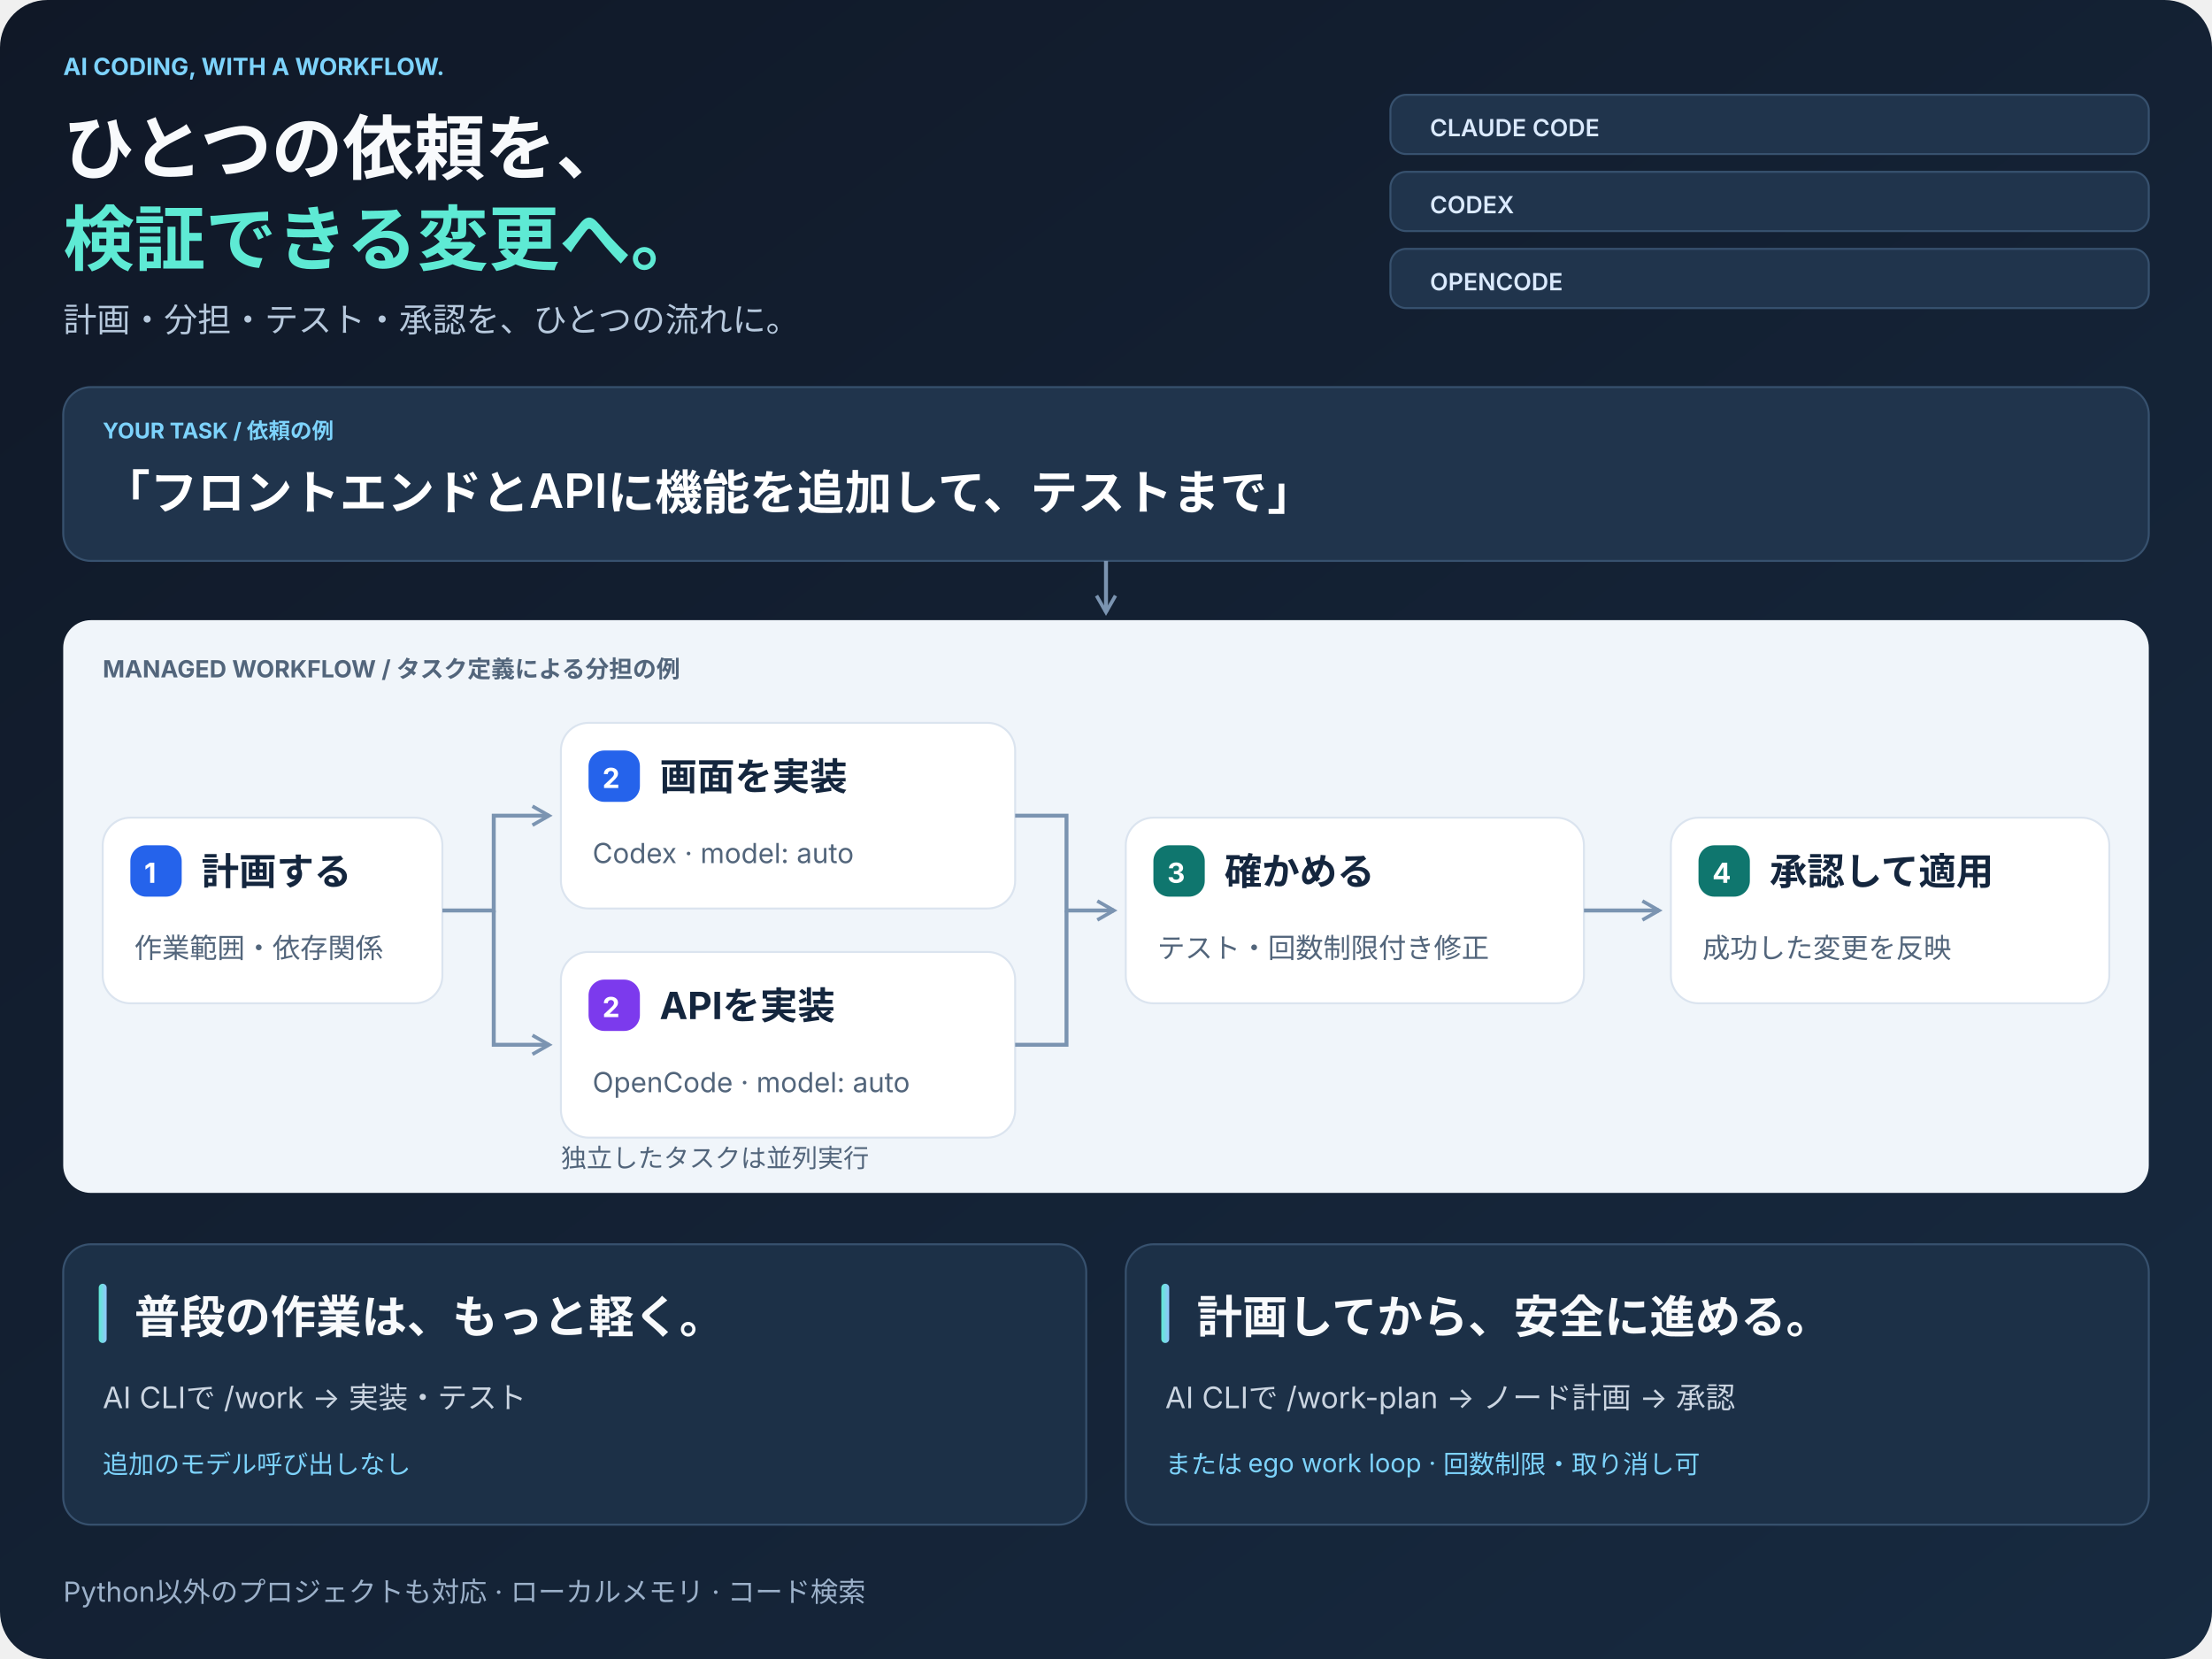
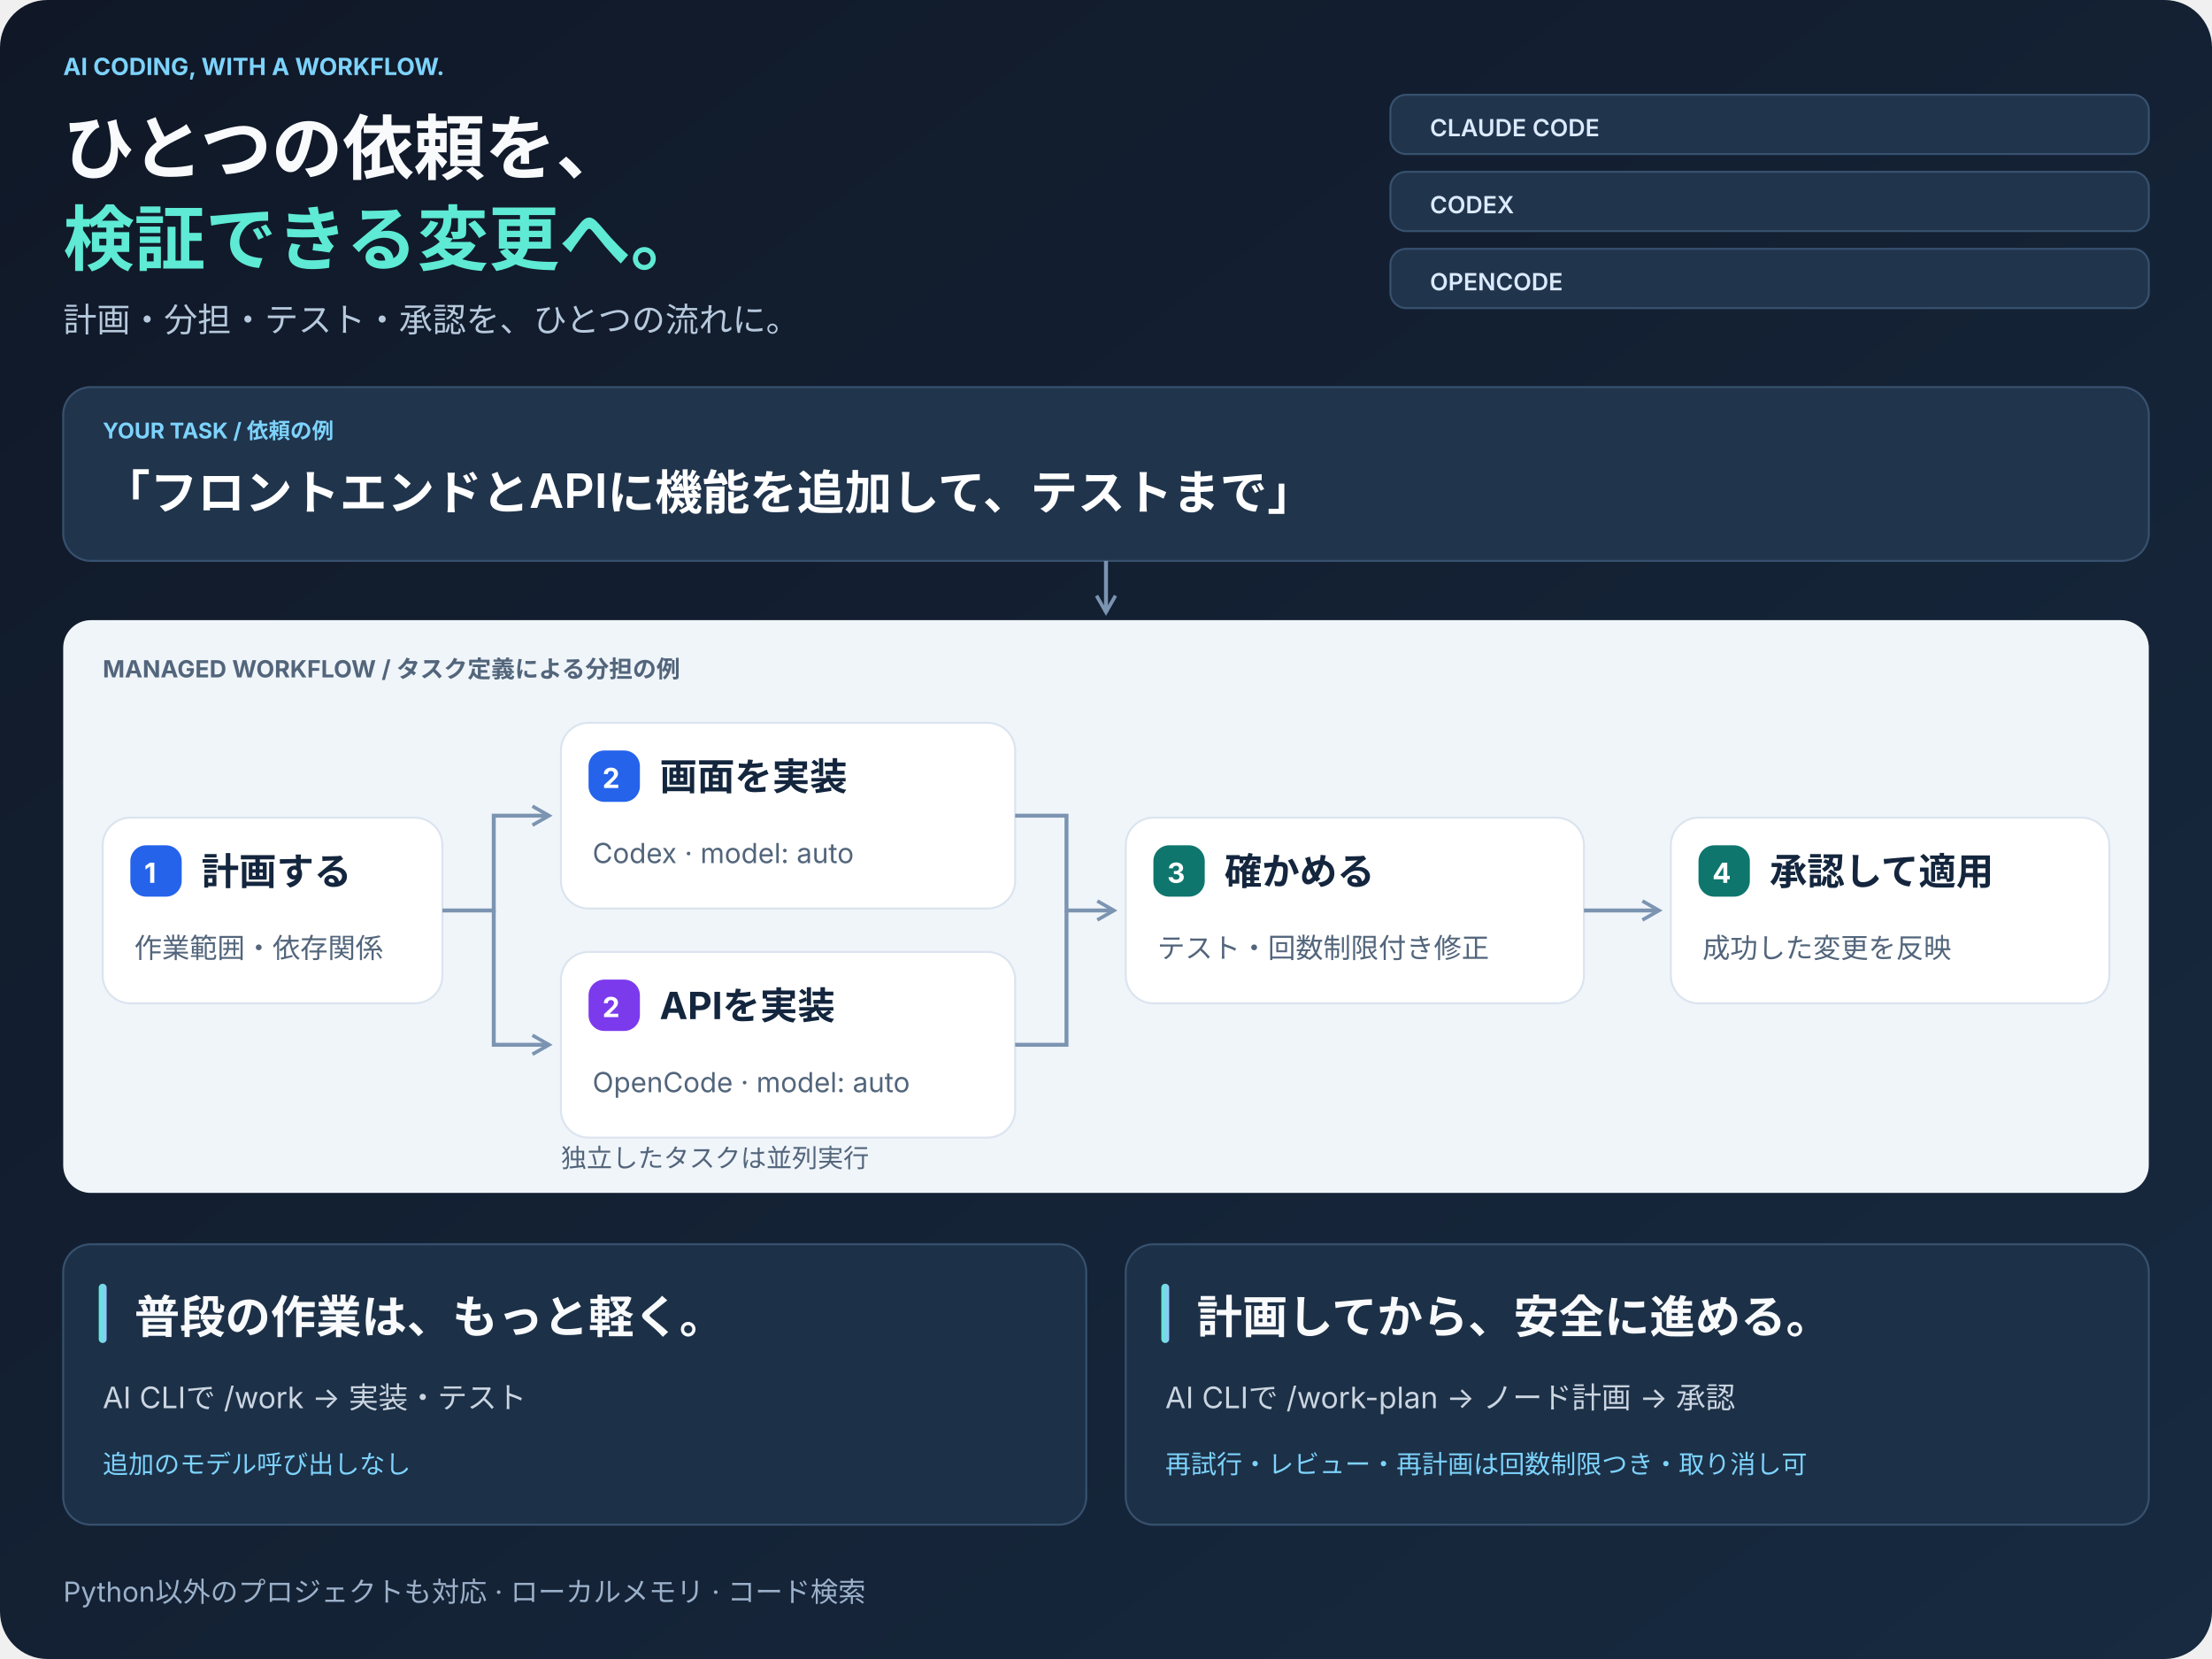
<svg xmlns="http://www.w3.org/2000/svg" width="1120" height="840" viewBox="0 0 1120 840" role="img" aria-labelledby="title desc">
  <defs>
    <linearGradient id="bg" x2="1" y2="1">
      <stop stop-color="#101827" />
      <stop offset="1" stop-color="#172a40" />
    </linearGradient>
    <linearGradient id="accent">
      <stop stop-color="#5eead4" />
      <stop offset="1" stop-color="#93c5fd" />
    </linearGradient>
    <marker id="arrow" viewBox="0 0 10 10" refX="8" refY="5" markerWidth="6" markerHeight="6" orient="auto-start-reverse">
      <path d="M1 1 L8 5 L1 9" fill="none" stroke="#7b94b1" stroke-width="1.5" />
    </marker>
  </defs>
  <rect width="1120" height="840" rx="24" fill="url(#bg)" />
  <g font-family="-apple-system,BlinkMacSystemFont,'Segoe UI','Noto Sans JP','Hiragino Kaku Gothic ProN',Meiryo,sans-serif">
    <text x="32" y="38" font-size="12" fill="#7dd3fc" font-weight="700">AI CODING, WITH A WORKFLOW.</text>
    <text x="32" y="88" font-size="36" fill="#f8fafc" font-weight="750">ひとつの依頼を、</text>
    <text x="32" y="134" font-size="36" fill="#5eead4" font-weight="750">検証できる変更へ。</text>
    <text x="32" y="168" font-size="17" fill="#b7c9dd" font-weight="400">計画・分担・テスト・承認を、ひとつの流れに。</text>
    <rect x="704" y="48" width="384" height="30" rx="8" fill="#20344c" stroke="#37516e" />
    <text x="724" y="69" font-size="12" fill="#dbeafe" font-weight="600">CLAUDE CODE</text>
    <rect x="704" y="87" width="384" height="30" rx="8" fill="#20344c" stroke="#37516e" />
    <text x="724" y="108" font-size="12" fill="#dbeafe" font-weight="600">CODEX</text>
    <rect x="704" y="126" width="384" height="30" rx="8" fill="#20344c" stroke="#37516e" />
    <text x="724" y="147" font-size="12" fill="#dbeafe" font-weight="600">OPENCODE</text>
    <rect x="32" y="196" width="1056" height="88" rx="14" fill="#20344c" stroke="#37516e" />
    <text x="52" y="222" font-size="11" fill="#7dd3fc" font-weight="700">YOUR TASK / 依頼の例</text>
    <text x="52" y="258" font-size="24" fill="#fff" font-weight="600">「フロントエンドとAPIに機能を追加して、テストまで」</text>
    <path d="M560 284 V310" fill="none" stroke="#7b94b1" stroke-width="2" marker-end="url(#arrow)" />
    <rect x="32" y="314" width="1056" height="290" rx="14" fill="#f0f5fa" stroke="none" />
    <text x="52" y="343" font-size="12" fill="#52657b" font-weight="700">MANAGED WORKFLOW / タスク定義による分担の例</text>
    <rect x="52" y="414" width="172" height="94" rx="14" fill="#fff" stroke="#dbe4ef" />
    <rect x="66" y="428" width="26" height="26" rx="8" fill="#2563eb" stroke="none" />
    <text x="73" y="447" font-size="14" fill="#fff" font-weight="700">1</text>
    <text x="102" y="448" font-size="19" fill="#14263e" font-weight="700">計画する</text>
    <text x="68" y="485" font-size="14" fill="#52657b" font-weight="400">作業範囲・依存関係</text>
    <rect x="284" y="366" width="230" height="94" rx="14" fill="#fff" stroke="#dbe4ef" />
    <rect x="298" y="380" width="26" height="26" rx="8" fill="#2563eb" stroke="none" />
    <text x="305" y="399" font-size="14" fill="#fff" font-weight="700">2</text>
    <text x="334" y="400" font-size="19" fill="#14263e" font-weight="700">画面を実装</text>
    <text x="300" y="437" font-size="14" fill="#52657b" font-weight="400">Codex · model: auto</text>
    <rect x="284" y="482" width="230" height="94" rx="14" fill="#fff" stroke="#dbe4ef" />
    <rect x="298" y="496" width="26" height="26" rx="8" fill="#7c3aed" stroke="none" />
    <text x="305" y="515" font-size="14" fill="#fff" font-weight="700">2</text>
    <text x="334" y="516" font-size="19" fill="#14263e" font-weight="700">APIを実装</text>
    <text x="300" y="553" font-size="14" fill="#52657b" font-weight="400">OpenCode · model: auto</text>
    <rect x="570" y="414" width="232" height="94" rx="14" fill="#fff" stroke="#dbe4ef" />
    <rect x="584" y="428" width="26" height="26" rx="8" fill="#0f766e" stroke="none" />
    <text x="591" y="447" font-size="14" fill="#fff" font-weight="700">3</text>
    <text x="620" y="448" font-size="19" fill="#14263e" font-weight="700">確かめる</text>
    <text x="586" y="485" font-size="14" fill="#52657b" font-weight="400">テスト・回数制限付き修正</text>
    <rect x="846" y="414" width="222" height="94" rx="14" fill="#fff" stroke="#dbe4ef" />
    <rect x="860" y="428" width="26" height="26" rx="8" fill="#0f766e" stroke="none" />
    <text x="867" y="447" font-size="14" fill="#fff" font-weight="700">4</text>
    <text x="896" y="448" font-size="19" fill="#14263e" font-weight="700">承認して適用</text>
    <text x="862" y="485" font-size="14" fill="#52657b" font-weight="400">成功した変更を反映</text>
    <path d="M224 461 H250 V413 H278" fill="none" stroke="#7b94b1" stroke-width="2" marker-end="url(#arrow)" />
    <path d="M250 461 V529 H278" fill="none" stroke="#7b94b1" stroke-width="2" marker-end="url(#arrow)" />
    <path d="M514 413 H540 V461 H564" fill="none" stroke="#7b94b1" stroke-width="2" marker-end="url(#arrow)" />
    <path d="M514 529 H540 V461" fill="none" stroke="#7b94b1" stroke-width="2" />
    <path d="M802 461 H840" fill="none" stroke="#7b94b1" stroke-width="2" marker-end="url(#arrow)" />
    <text x="284" y="591" font-size="13" fill="#52657b" font-weight="400">独立したタスクは並列実行</text>
    <rect x="32" y="630" width="518" height="142" rx="14" fill="#1c3047" stroke="#37516e" />
    <rect x="50" y="650" width="4" height="30" rx="2" fill="url(#accent)" stroke="none" />
    <text x="68" y="675" font-size="23" fill="#f8fafc" font-weight="700">普段の作業は、もっと軽く。</text>
    <text x="52" y="713" font-size="15" fill="#cbd5e1" font-weight="400">AI CLIで /work → 実装・テスト</text>
    <text x="52" y="746" font-size="13" fill="#7dd3fc" font-weight="400">追加のモデル呼び出しなし</text>
    <rect x="570" y="630" width="518" height="142" rx="14" fill="#1c3047" stroke="#37516e" />
    <rect x="588" y="650" width="4" height="30" rx="2" fill="url(#accent)" stroke="none" />
    <text x="606" y="675" font-size="23" fill="#f8fafc" font-weight="700">計画してから、安全に進める。</text>
    <text x="590" y="713" font-size="15" fill="#cbd5e1" font-weight="400">AI CLIで /work-plan → ノード計画 → 承認</text>
-     <text x="590" y="746" font-size="13" fill="#7dd3fc" font-weight="400">または ego work loop · 回数制限・取り消し可</text>
+     <text x="590" y="746" font-size="13" fill="#7dd3fc" font-weight="400">再試行・レビュー・再計画は回数制限つき・取り消し可</text>
    <text x="32" y="811" font-size="14" fill="#9cb1ca" font-weight="400">Python以外のプロジェクトも対応 · ローカルメモリ · コード検索</text>
  </g>
</svg>
